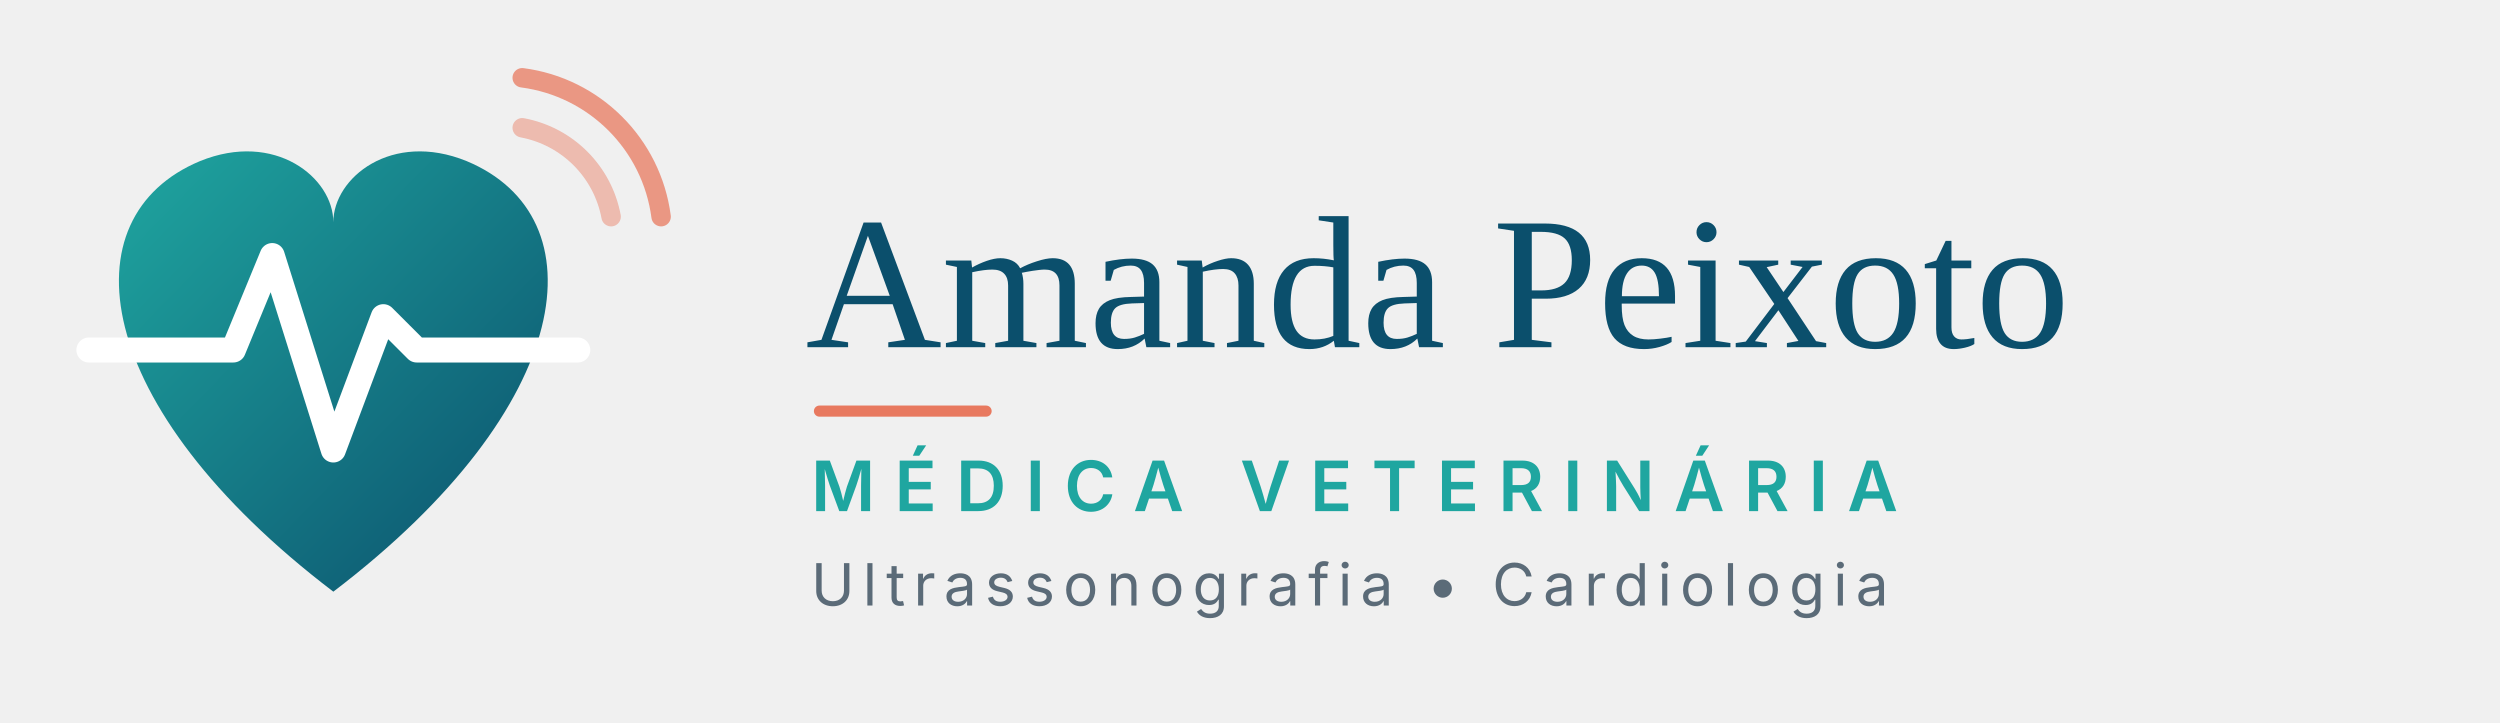
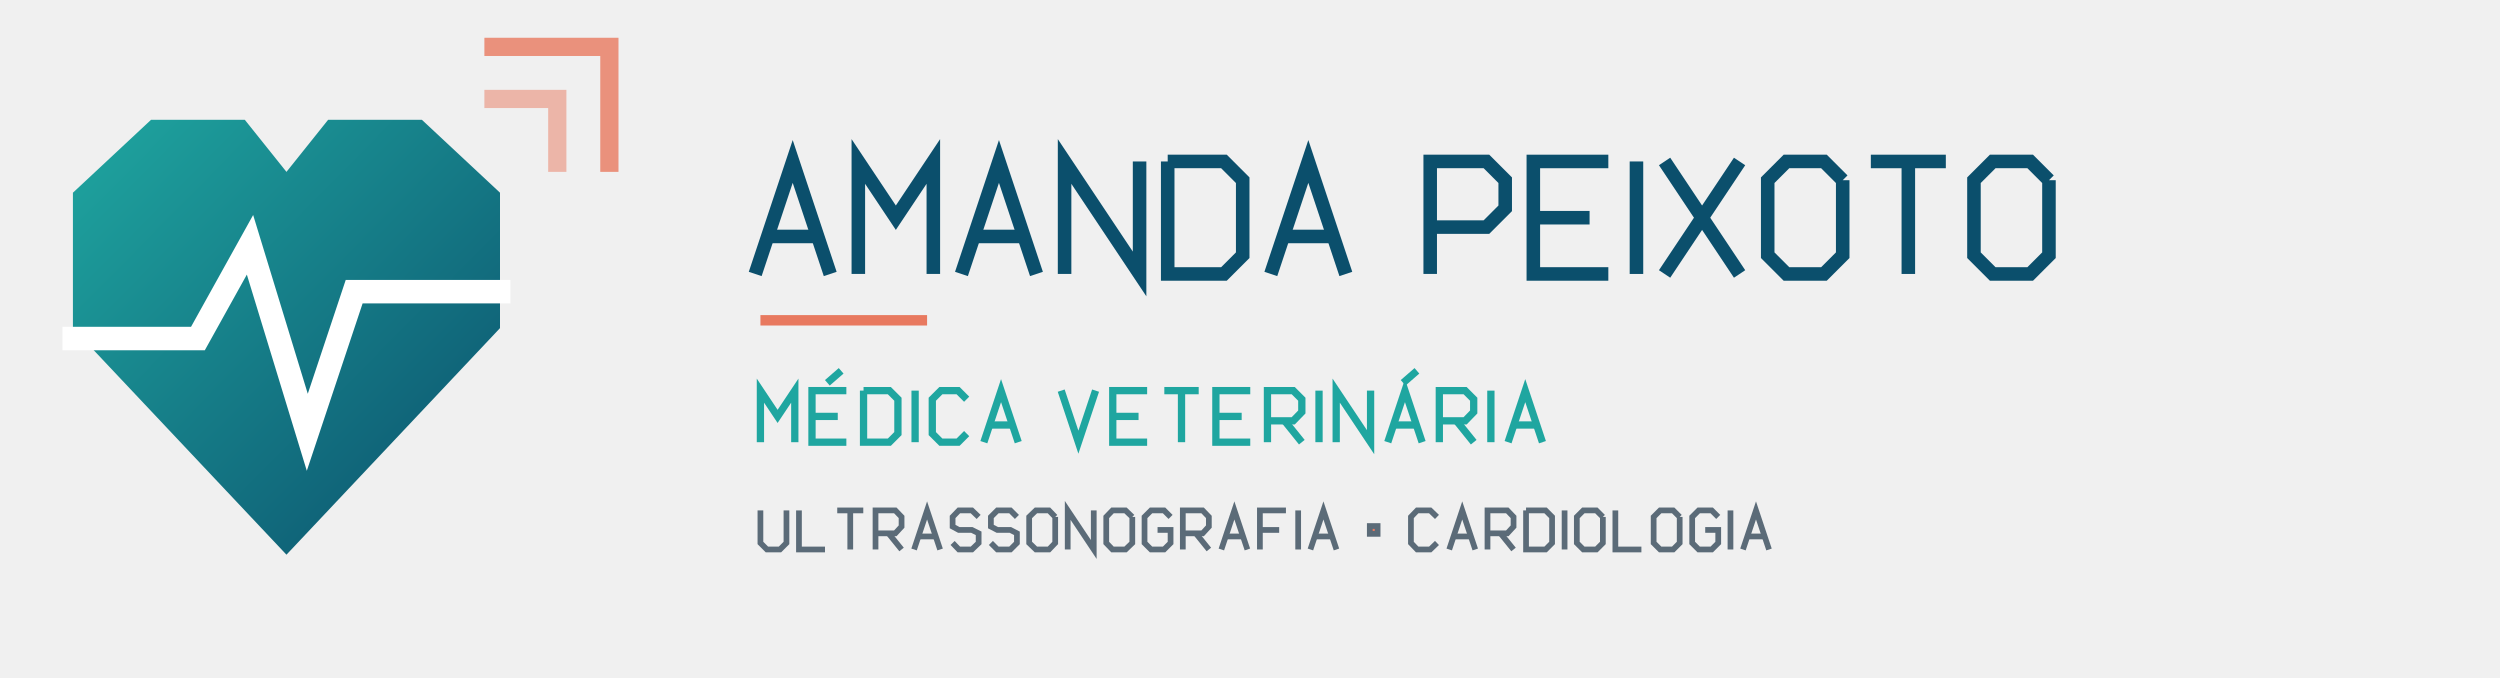
- <svg xmlns="http://www.w3.org/2000/svg" viewBox="0 0 900 260" role="img" aria-label="Amanda Peixoto Veterinária">
-   <defs>
-     <linearGradient id="h" x1="0" y1="0" x2="1" y2="1">
-       <stop offset="0" stop-color="#1fa6a0" />
-       <stop offset="1" stop-color="#0b4f6c" />
-     </linearGradient>
-   </defs>
-   <g transform="translate(10 8) scale(1)">
-     <path d="M110 205C22 138 14 70 62 50c27-11 48 6 48 22 0-16 21-33 48-22 48 20 40 88-48 155z" fill="url(#h)" />
-     <path d="M22 118h52l14-34 22 70 18-48 12 12h58" fill="none" stroke="#fff" stroke-width="9" stroke-linecap="round" stroke-linejoin="round" />
-     <g fill="none" stroke="#e8795f" stroke-width="7" stroke-linecap="round">
-       <path d="M178 38a40 40 0 0 1 32 32" opacity=".45" />
-       <path d="M178 20a58 58 0 0 1 50 50" opacity=".75" />
+ <svg xmlns="http://www.w3.org/2000/svg" viewBox="0 0 960 260" role="img" aria-label="Amanda Peixoto Veterinária">
+   <g transform="translate(10 8)">
+     <defs>
+       <linearGradient id="h" x1="0" y1="0" x2="1" y2="1">
+         <stop offset="0" stop-color="#1fa6a0" />
+         <stop offset="1" stop-color="#0b4f6c" />
+       </linearGradient>
+     </defs>
+     <polygon points="100,205 18,118 18,66 48,38 84,38 100,58 116,38 152,38 182,66 182,118" fill="url(#h)" />
+     <polyline points="14,122 66,122 86,86 108,158 126,104 186,104" fill="none" stroke="#fff" stroke-width="9" stroke-linejoin="miter" stroke-miterlimit="10" stroke-linecap="butt" />
+     <g fill="none" stroke="#e8795f" stroke-width="7" stroke-linejoin="miter" stroke-linecap="butt">
+       <polyline points="176,30 204,30 204,58" opacity=".5" />
+       <polyline points="176,10 224,10 224,58" opacity=".8" />
    </g>
  </g>
-   <text x="290" y="125" font-family="Georgia,'Times New Roman',serif" font-size="68" fill="#0b4f6c">Amanda Peixoto</text>
-   <rect x="293" y="146" width="64" height="4" rx="2" fill="#e8795f" />
-   <text x="292" y="184" font-family="Inter,'Segoe UI',Arial,sans-serif" font-size="25" font-weight="600" letter-spacing="7" fill="#1fa6a0">MÉDICA VETERINÁRIA</text>
-   <text x="292" y="218" font-family="Inter,'Segoe UI',Arial,sans-serif" font-size="21" letter-spacing="3" fill="#5b6b78">Ultrassonografia  •  Cardiologia</text>
+   <g fill="none" stroke="#0b4f6c" stroke-width="5.2" stroke-linejoin="miter" stroke-miterlimit="10" stroke-linecap="butt">
+     <path d="M290.0 105.2 L304.4 62.0 L318.8 105.2" />
+     <path d="M295.8 90.8 L313.0 90.8" />
+     <path d="M329.6 105.2 L329.6 62.0 L344.0 83.6 L358.4 62.0 L358.4 105.2" />
+     <path d="M369.2 105.2 L383.6 62.0 L398.0 105.2" />
+     <path d="M375.0 90.8 L392.2 90.8" />
+     <path d="M408.8 105.2 L408.8 62.0 L437.6 105.2 L437.6 62.0" />
+     <path d="M448.4 62.0 L448.4 105.2 L470.0 105.2 L477.2 98.0 L477.2 69.2 L470.0 62.0 L448.4 62.0" />
+     <path d="M488.0 105.2 L502.4 62.0 L516.8 105.2" />
+     <path d="M493.8 90.8 L511.0 90.8" />
+     <path d="M549.2 105.2 L549.2 62.0 L570.8 62.0 L578.0 69.2 L578.0 80.0 L570.8 87.2 L549.2 87.2" />
+     <path d="M617.6 62.0 L588.8 62.0 L588.8 105.2 L617.6 105.2" />
+     <path d="M588.8 83.6 L610.4 83.6" />
+     <path d="M628.4 62.0 L628.4 105.2" />
+     <path d="M639.2 62.0 L668.0 105.2" />
+     <path d="M668.0 62.0 L639.2 105.2" />
+     <path d="M707.6 69.2 L700.4 62.0 L686.0 62.0 L678.8 69.2 L678.8 98.0 L686.0 105.2 L700.4 105.2 L707.6 98.0 L707.6 69.2" />
+     <path d="M718.4 62.0 L747.2 62.0" />
+     <path d="M732.8 62.0 L732.8 105.2" />
+     <path d="M786.8 69.2 L779.6 62.0 L765.2 62.0 L758.0 69.2 L758.0 98.0 L765.2 105.2 L779.6 105.2 L786.8 98.0 L786.8 69.2" />
+   </g>
+   <rect x="292" y="121" width="64" height="4" fill="#e8795f" />
+   <g fill="none" stroke="#1fa6a0" stroke-width="2.8" stroke-linejoin="miter" stroke-miterlimit="10" stroke-linecap="butt">
+     <path d="M292.0 169.8 L292.0 150.0 L298.6 159.9 L305.2 150.0 L305.2 169.8" />
+     <path d="M325.0 150.0 L311.8 150.0 L311.8 169.8 L325.0 169.8" />
+     <path d="M311.8 159.9 L321.7 159.9" />
+     <path d="M317.7 147.0 L323.0 142.4" />
+     <path d="M331.6 150.0 L331.6 169.8 L341.5 169.8 L344.8 166.5 L344.8 153.3 L341.5 150.0 L331.6 150.0" />
+     <path d="M351.4 150.0 L351.4 169.8" />
+     <path d="M371.2 153.3 L367.9 150.0 L361.3 150.0 L358.0 153.3 L358.0 166.5 L361.3 169.8 L367.9 169.8 L371.2 166.5" />
+     <path d="M377.8 169.8 L384.4 150.0 L391.0 169.8" />
+     <path d="M380.4 163.2 L388.4 163.2" />
+     <path d="M407.5 150.0 L414.1 169.8 L420.7 150.0" />
+     <path d="M440.5 150.0 L427.3 150.0 L427.3 169.8 L440.5 169.8" />
+     <path d="M427.3 159.9 L437.2 159.9" />
+     <path d="M447.1 150.0 L460.3 150.0" />
+     <path d="M453.7 150.0 L453.7 169.8" />
+     <path d="M480.1 150.0 L466.9 150.0 L466.9 169.8 L480.1 169.8" />
+     <path d="M466.9 159.9 L476.8 159.9" />
+     <path d="M486.7 169.8 L486.7 150.0 L496.6 150.0 L499.9 153.3 L499.9 158.2 L496.6 161.6 L486.7 161.6" />
+     <path d="M493.3 161.6 L499.9 169.8" />
+     <path d="M506.5 150.0 L506.5 169.8" />
+     <path d="M513.1 169.8 L513.1 150.0 L526.3 169.8 L526.3 150.0" />
+     <path d="M532.9 169.8 L539.5 150.0 L546.1 169.8" />
+     <path d="M535.5 163.2 L543.5 163.2" />
+     <path d="M538.8 147.0 L544.1 142.4" />
+     <path d="M552.7 169.8 L552.7 150.0 L562.6 150.0 L565.9 153.3 L565.9 158.2 L562.6 161.6 L552.7 161.6" />
+     <path d="M559.3 161.6 L565.9 169.8" />
+     <path d="M572.5 150.0 L572.5 169.8" />
+     <path d="M579.1 169.8 L585.7 150.0 L592.3 169.8" />
+     <path d="M581.7 163.2 L589.7 163.2" />
+   </g>
+   <g fill="none" stroke="#5b6b78" stroke-width="2.2" stroke-linejoin="miter" stroke-miterlimit="10" stroke-linecap="butt">
+     <path d="M292.0 196.0 L292.0 208.5 L294.5 211.0 L299.5 211.0 L302.0 208.5 L302.0 196.0" />
+     <path d="M306.8 196.0 L306.8 211.0 L316.8 211.0" />
+     <path d="M321.5 196.0 L331.5 196.0" />
+     <path d="M326.5 196.0 L326.5 211.0" />
+     <path d="M336.2 211.0 L336.2 196.0 L343.8 196.0 L346.2 198.5 L346.2 202.2 L343.8 204.8 L336.2 204.8" />
+     <path d="M341.2 204.8 L346.2 211.0" />
+     <path d="M351.0 211.0 L356.0 196.0 L361.0 211.0" />
+     <path d="M353.0 206.0 L359.0 206.0" />
+     <path d="M375.8 198.5 L373.2 196.0 L368.2 196.0 L365.8 198.5 L365.8 202.2 L368.2 203.5 L373.2 203.5 L375.8 204.8 L375.8 208.5 L373.2 211.0 L368.2 211.0 L365.8 208.5" />
+     <path d="M390.5 198.5 L388.0 196.0 L383.0 196.0 L380.5 198.5 L380.5 202.2 L383.0 203.5 L388.0 203.5 L390.5 204.8 L390.5 208.5 L388.0 211.0 L383.0 211.0 L380.5 208.5" />
+     <path d="M405.2 198.5 L402.8 196.0 L397.8 196.0 L395.2 198.5 L395.2 208.5 L397.8 211.0 L402.8 211.0 L405.2 208.5 L405.2 198.5" />
+     <path d="M410.0 211.0 L410.0 196.0 L420.0 211.0 L420.0 196.0" />
+     <path d="M434.8 198.5 L432.2 196.0 L427.2 196.0 L424.8 198.5 L424.8 208.5 L427.2 211.0 L432.2 211.0 L434.8 208.5 L434.8 198.5" />
+     <path d="M449.5 198.5 L447.0 196.0 L442.0 196.0 L439.5 198.5 L439.5 208.5 L442.0 211.0 L447.0 211.0 L449.5 208.5 L449.5 203.5 L444.5 203.5" />
+     <path d="M454.2 211.0 L454.2 196.0 L461.8 196.0 L464.2 198.5 L464.2 202.2 L461.8 204.8 L454.2 204.8" />
+     <path d="M459.2 204.8 L464.2 211.0" />
+     <path d="M469.0 211.0 L474.0 196.0 L479.0 211.0" />
+     <path d="M471.0 206.0 L477.0 206.0" />
+     <path d="M493.8 196.0 L483.8 196.0 L483.8 211.0" />
+     <path d="M483.8 203.5 L491.2 203.5" />
+     <path d="M498.5 196.0 L498.5 211.0" />
+     <path d="M503.2 211.0 L508.2 196.0 L513.2 211.0" />
+     <path d="M505.2 206.0 L511.3 206.0" />
+     <rect x="526.0" y="202.0" width="3.0" height="3.0" fill="#e8795f" />
+     <path d="M551.8 198.5 L549.2 196.0 L544.2 196.0 L541.8 198.5 L541.8 208.5 L544.2 211.0 L549.2 211.0 L551.8 208.5" />
+     <path d="M556.5 211.0 L561.5 196.0 L566.5 211.0" />
+     <path d="M558.5 206.0 L564.5 206.0" />
+     <path d="M571.2 211.0 L571.2 196.0 L578.8 196.0 L581.2 198.5 L581.2 202.2 L578.8 204.8 L571.2 204.8" />
+     <path d="M576.2 204.8 L581.2 211.0" />
+     <path d="M586.0 196.0 L586.0 211.0 L593.5 211.0 L596.0 208.5 L596.0 198.5 L593.5 196.0 L586.0 196.0" />
+     <path d="M600.8 196.0 L600.8 211.0" />
+     <path d="M615.5 198.5 L613.0 196.0 L608.0 196.0 L605.5 198.5 L605.5 208.5 L608.0 211.0 L613.0 211.0 L615.5 208.5 L615.5 198.5" />
+     <path d="M620.3 196.0 L620.3 211.0 L630.3 211.0" />
+     <path d="M645.0 198.5 L642.5 196.0 L637.5 196.0 L635.0 198.5 L635.0 208.5 L637.5 211.0 L642.5 211.0 L645.0 208.5 L645.0 198.5" />
+     <path d="M659.8 198.5 L657.3 196.0 L652.3 196.0 L649.8 198.5 L649.8 208.5 L652.3 211.0 L657.3 211.0 L659.8 208.5 L659.8 203.5 L654.8 203.5" />
+     <path d="M664.5 196.0 L664.5 211.0" />
+     <path d="M669.3 211.0 L674.3 196.0 L679.3 211.0" />
+     <path d="M671.3 206.0 L677.3 206.0" />
+   </g>
</svg>
